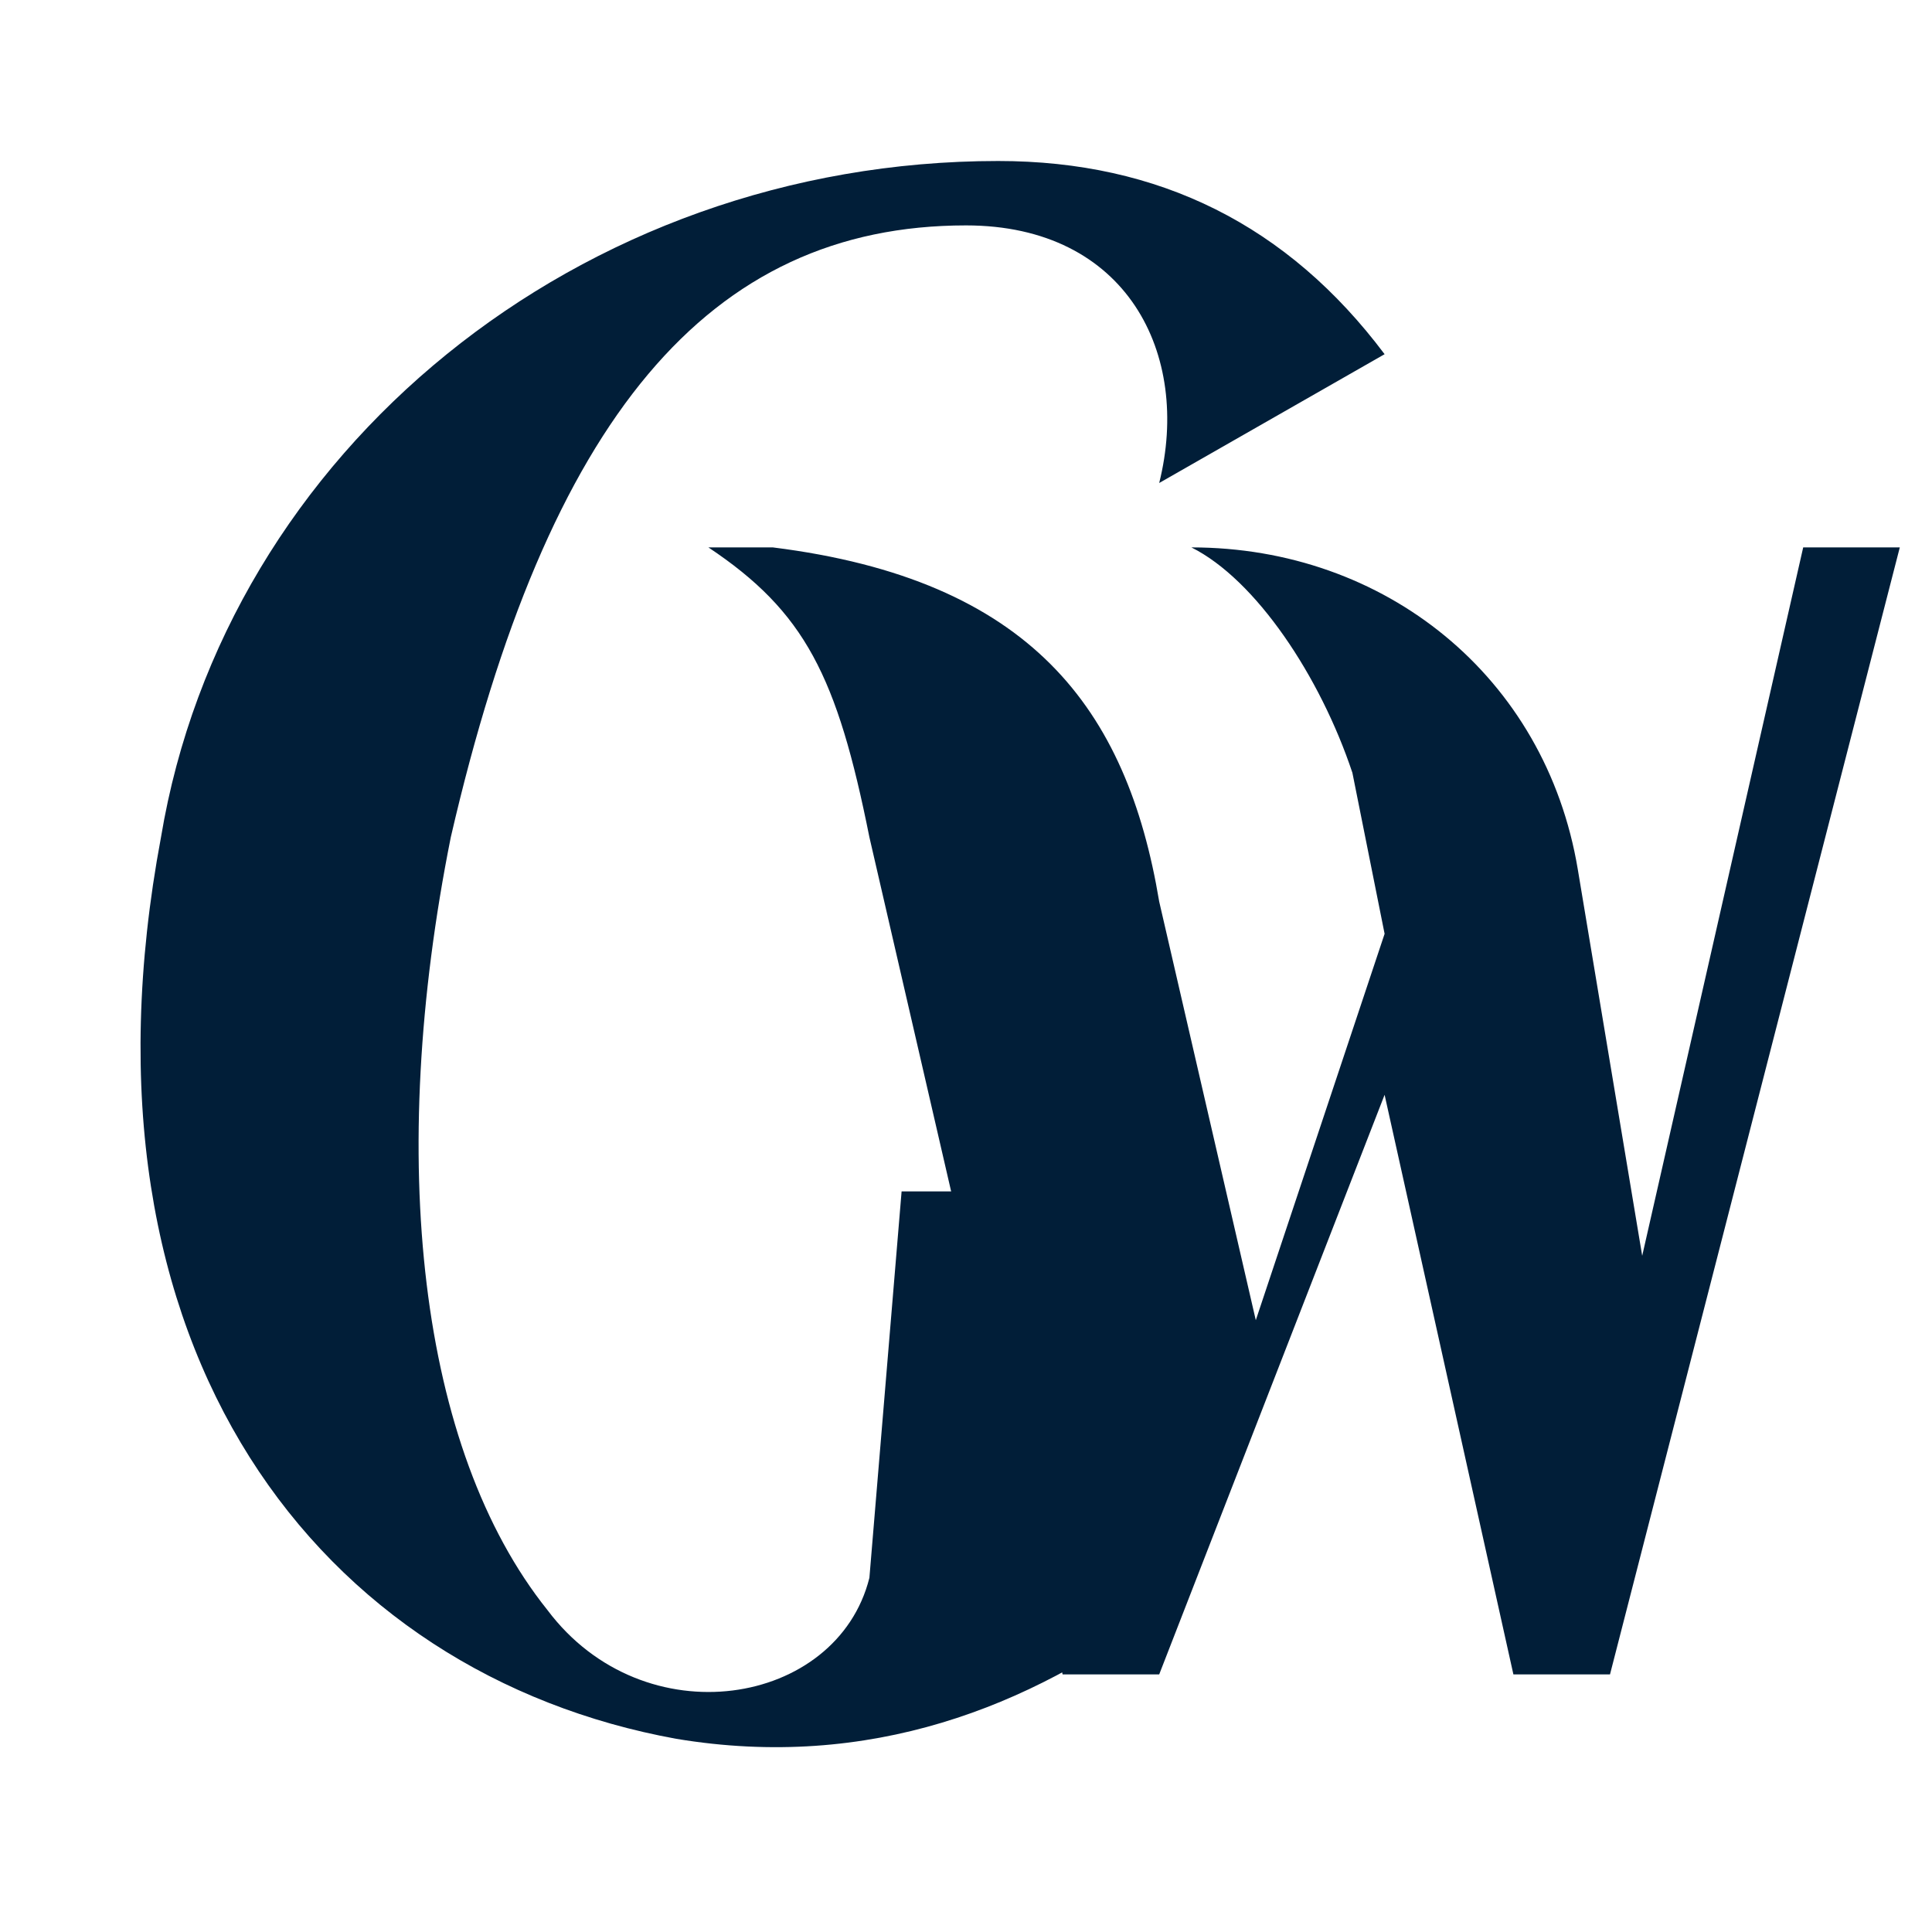
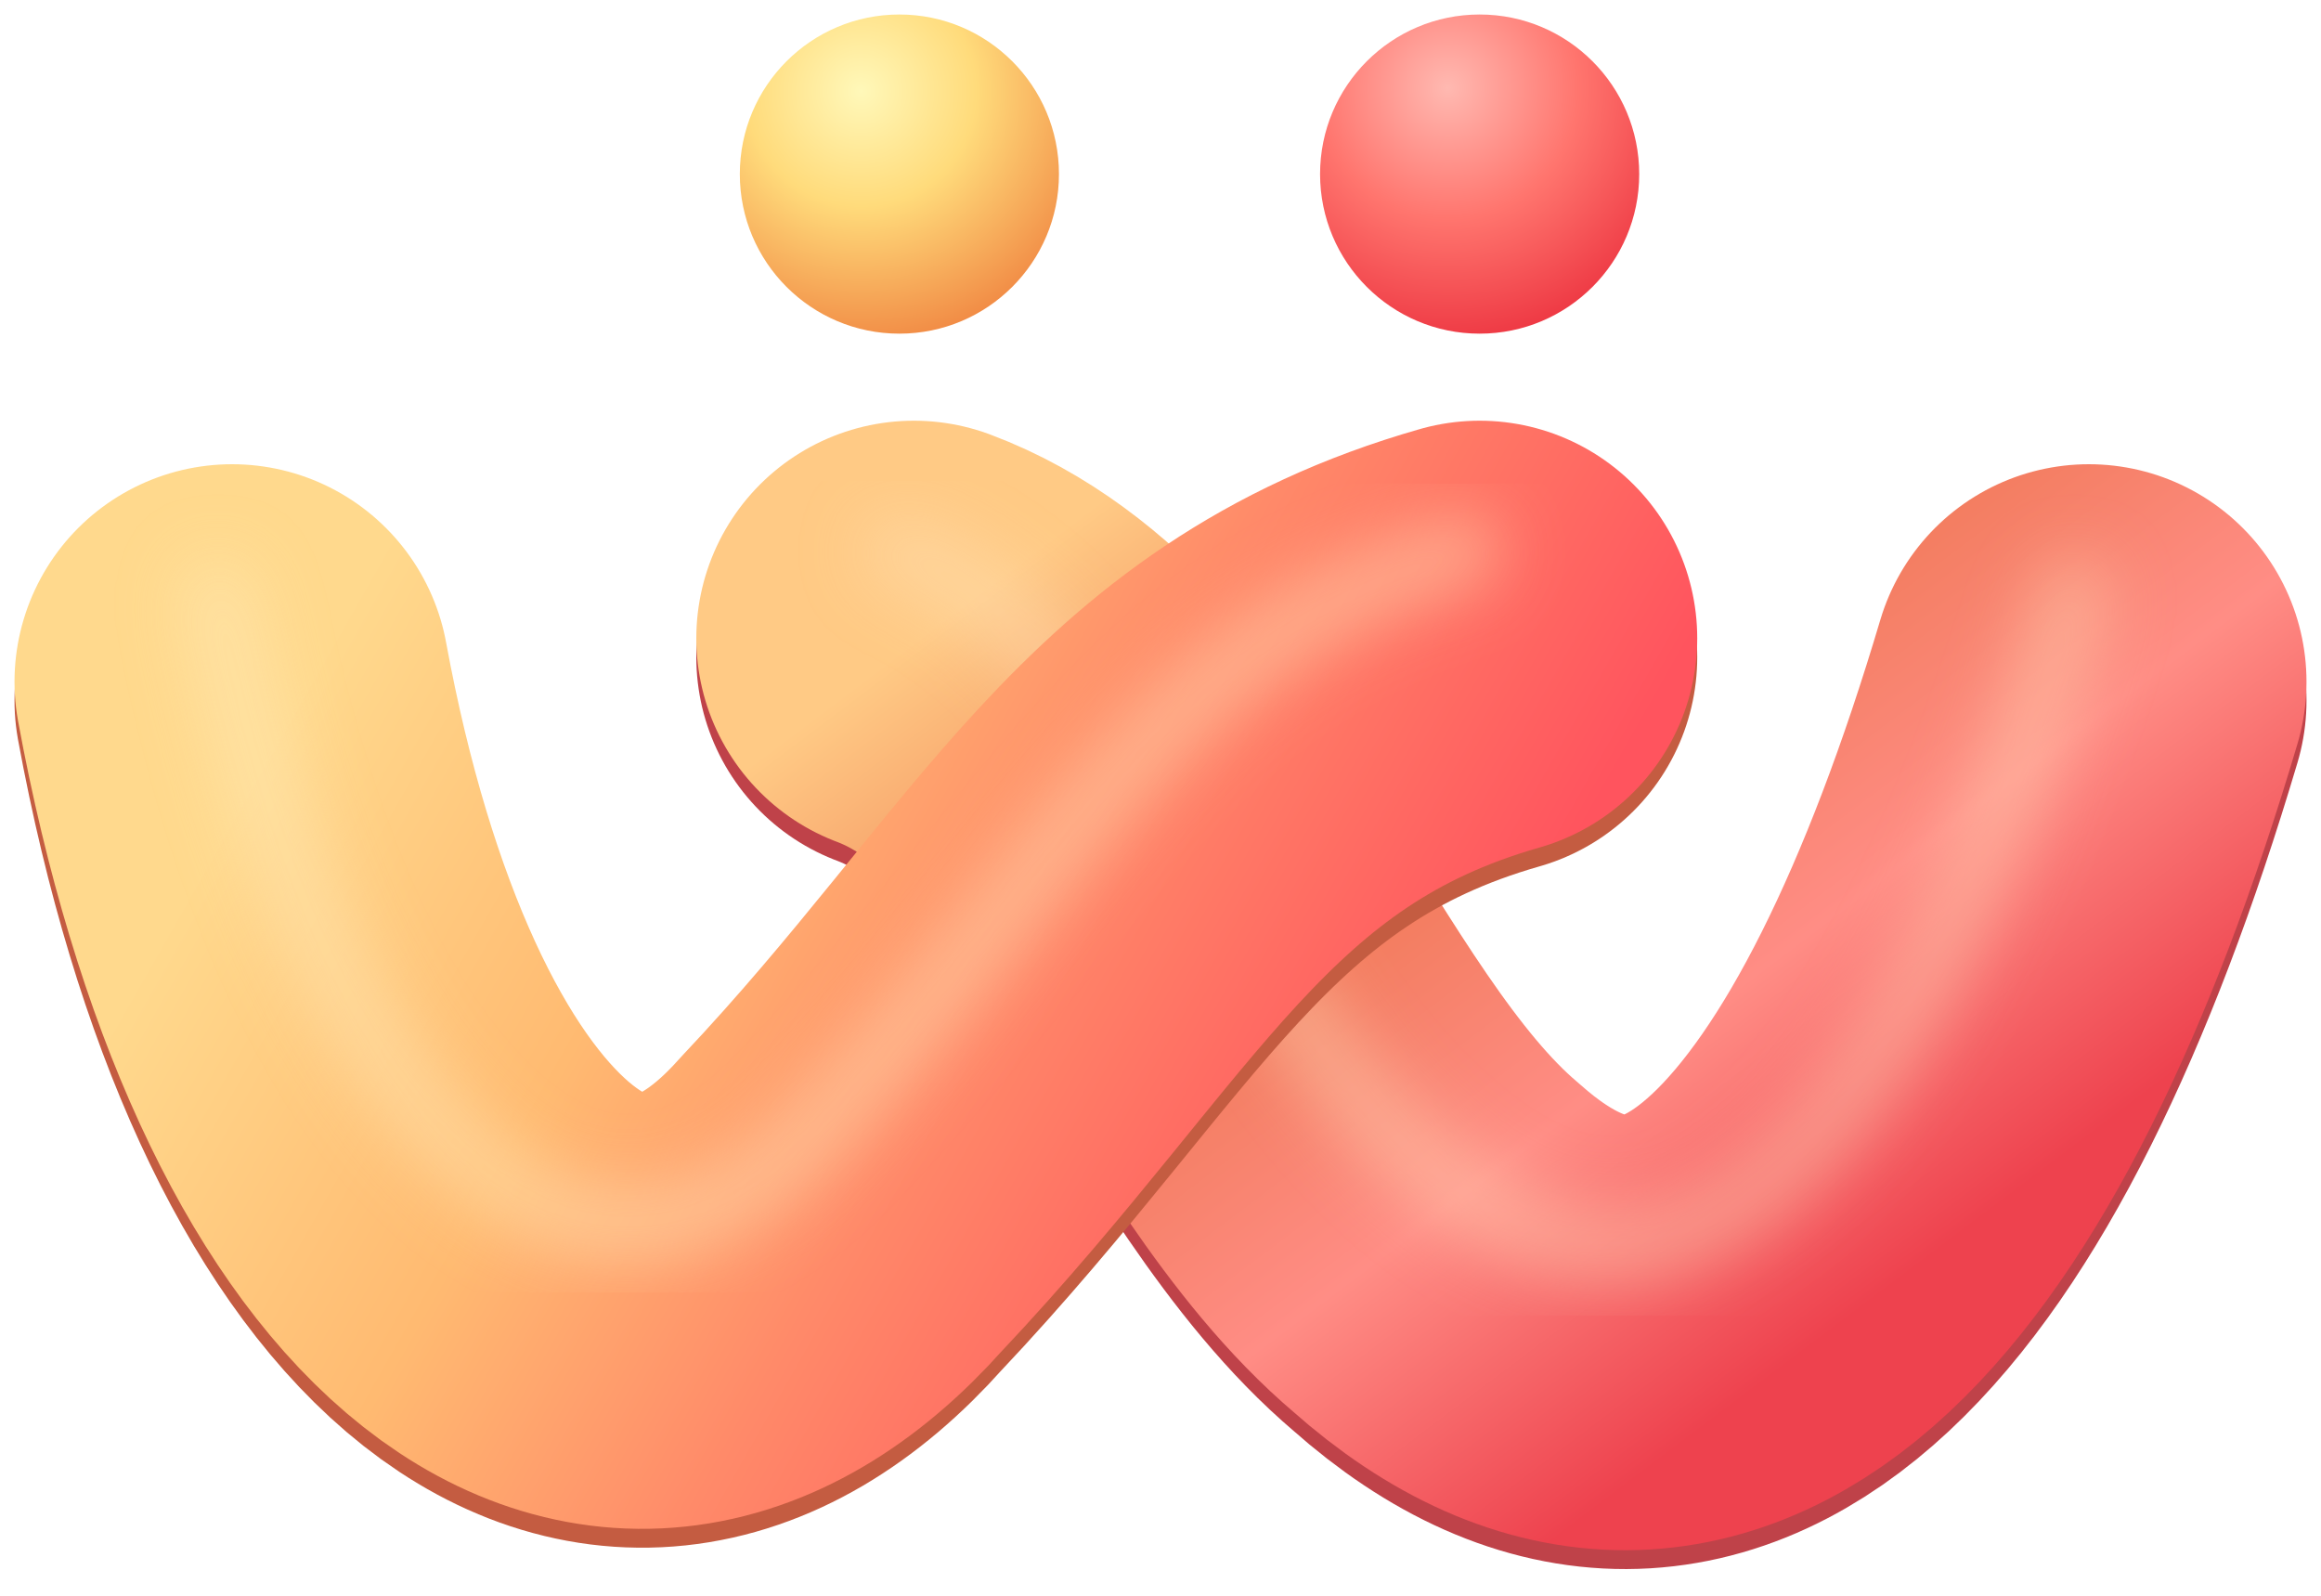
- <svg xmlns="http://www.w3.org/2000/svg" viewBox="0 0 60 60">
-   <g fill="#011e38">
-     <path d="M31 5C18 5 7 14 5 26 2 42 10 52 21 54c6 1 11-1 15-4l1-13h-9l-1 12c-1 4-7 5-10 1-4-5-5-14-3-24C17 13 22 7 30 7c5 0 7 4 6 8l7-4C40 7 36 5 31 5Z" />
-     <path d="M24 17c8 1 11 5 12 11l3 13 4-12-1-5c-1-3-3-6-5-7 6 0 11 4 12 10l2 12 5-22h3l-9 35h-3l-4-18-7 18h-3l-6-26c-1-5-2-7-5-9Z" />
+ <svg xmlns="http://www.w3.org/2000/svg" viewBox="0 0 160 110" role="img" aria-label="Go Winks intertwined emblem">
+   <defs>
+     <linearGradient id="back" x1="0" x2=".97" y1="0" y2=".76" gradientUnits="objectBoundingBox">
+       <stop stop-color="#ffca85" />
+       <stop offset=".35" stop-color="#ed754d" />
+       <stop offset=".7" stop-color="#ff8d85" />
+       <stop offset="1" stop-color="#ee424e" />
+     </linearGradient>
+     <linearGradient id="front" x1="0" x2="1" y1=".25" y2=".56">
+       <stop stop-color="#ffd98d" />
+       <stop offset=".35" stop-color="#ffba71" />
+       <stop offset=".63" stop-color="#ff8a69" />
+       <stop offset="1" stop-color="#ff545e" />
+     </linearGradient>
+     <radialGradient id="gold" cx=".38" cy=".24" r=".8">
+       <stop stop-color="#fff8b9" />
+       <stop offset=".45" stop-color="#ffdb7b" />
+       <stop offset="1" stop-color="#f18a44" />
+     </radialGradient>
+     <radialGradient id="rose" cx=".4" cy=".23" r=".82">
+       <stop stop-color="#ffb9b1" />
+       <stop offset=".5" stop-color="#ff756e" />
+       <stop offset="1" stop-color="#ed3541" />
+     </radialGradient>
+     <filter id="soft">
+       <feGaussianBlur stdDeviation="2.2" />
+     </filter>
+     <path id="right" d="M63 44 C79 50 86 75 99 86 C117 102 133 84 144 47" />
+     <path id="left" d="M16 47 C23 85 42 101 58 83 C75 65 81 50 102 44" />
+   </defs>
+   <g fill="none" stroke-linecap="round" stroke-linejoin="round">
+     <use href="#right" stroke="#bf4249" stroke-width="30" transform="translate(0 1.3)" />
+     <use href="#right" stroke="url(#back)" stroke-width="30" />
+     <use href="#right" transform="translate(-1 -6)" stroke="#ffe6c1" opacity=".37" stroke-width="5" filter="url(#soft)" />
+     <use href="#left" stroke="#c45c41" stroke-width="30" transform="translate(0 1.3)" />
+     <use href="#left" stroke="url(#front)" stroke-width="30" />
+     <use href="#left" transform="translate(-1 -6)" stroke="#ffedbf" opacity=".42" stroke-width="5" filter="url(#soft)" />
  </g>
+   <circle cx="62" cy="12" r="11" fill="url(#gold)" />
+   <circle cx="102" cy="12" r="11" fill="url(#rose)" />
</svg>
